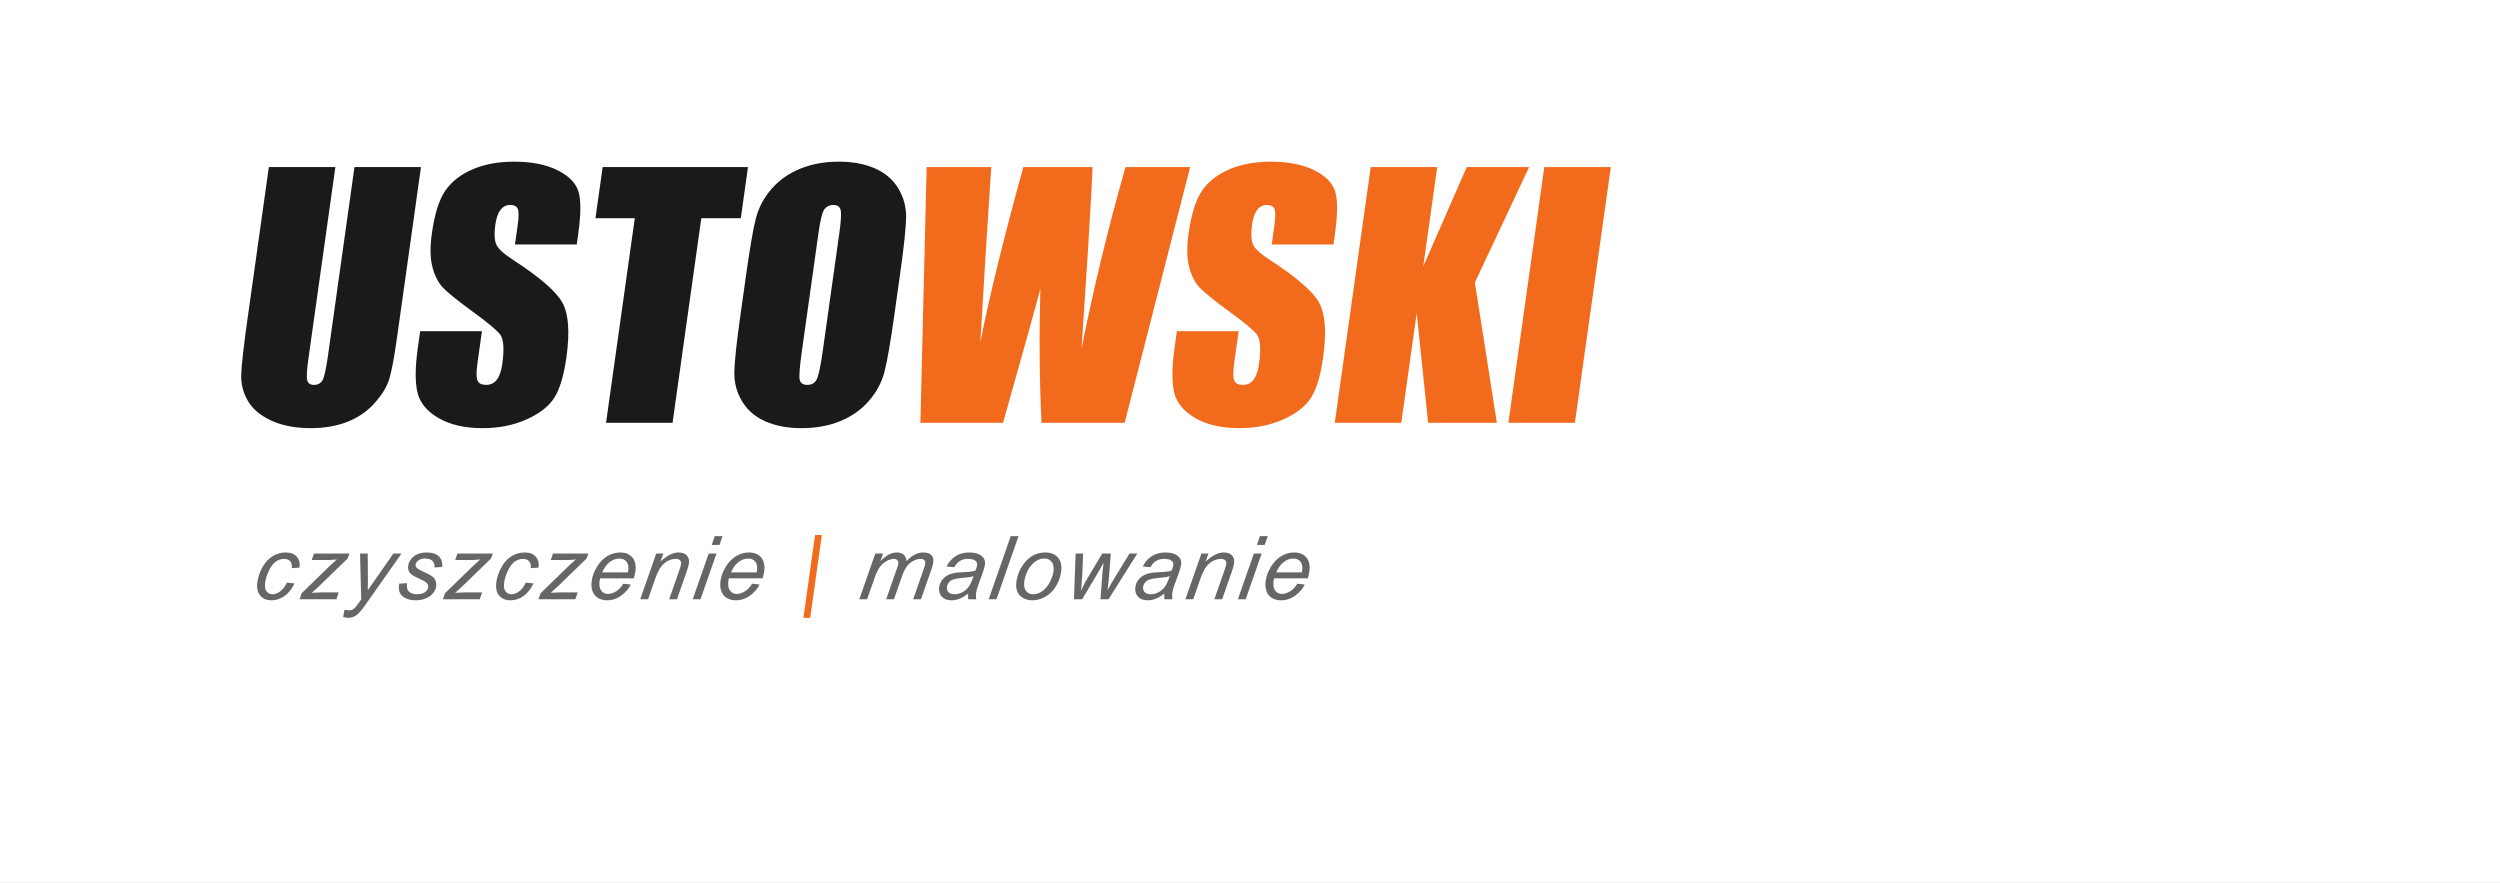
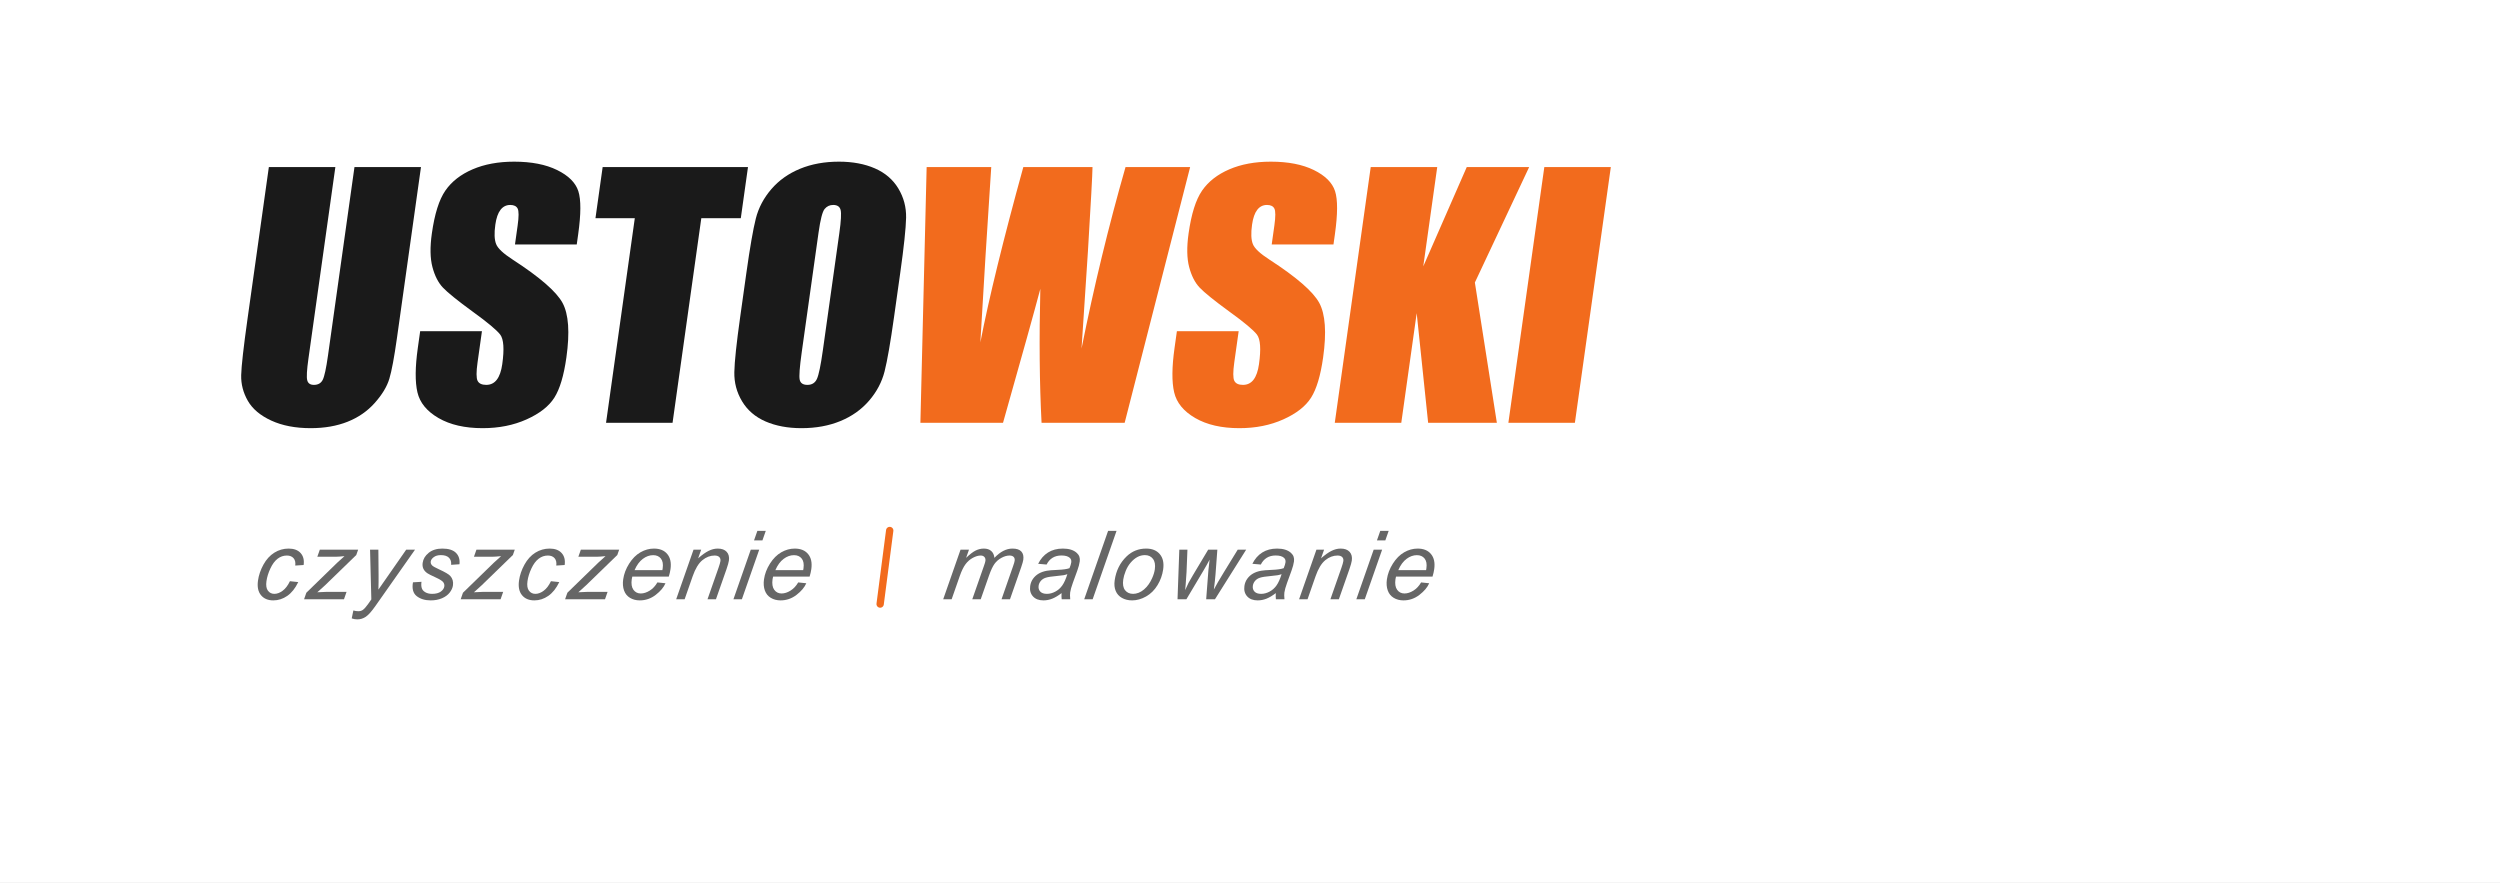
<svg xmlns="http://www.w3.org/2000/svg" viewBox="0 0 680 240">
  <rect width="680" height="240" fill="#ffffff" />
  <path d="M1041 1619V537Q1041 353 1029.0 278.5Q1017 204 958.0 125.5Q899 47 802.5 6.5Q706 -34 575 -34Q430 -34 319.0 14.0Q208 62 153.0 139.0Q98 216 88.0 301.5Q78 387 78 661V1619H499V405Q499 299 510.5 269.5Q522 240 557 240Q597 240 608.5 272.5Q620 305 620 426V1619Z" transform="matrix(0.042969,0,0.006039,-0.042969,60.00,115.00)" fill="#1a1a1a" />
  <path d="M976 1129H585V1249Q585 1333 570.0 1356.0Q555 1379 520 1379Q482 1379 462.5 1348.0Q443 1317 443 1254Q443 1173 465 1132Q486 1091 584 1033Q865 866 938 759Q1011 652 1011 414Q1011 241 970.5 159.0Q930 77 814.0 21.5Q698 -34 544 -34Q375 -34 255.5 30.0Q136 94 99.0 193.0Q62 292 62 474V580H453V383Q453 292 469.5 266.0Q486 240 528 240Q570 240 590.5 273.0Q611 306 611 371Q611 514 572 558Q532 602 375 705Q218 809 167.0 856.0Q116 903 82.5 986.0Q49 1069 49 1198Q49 1384 96.5 1470.0Q144 1556 250.0 1604.5Q356 1653 506 1653Q670 1653 785.5 1600.0Q901 1547 938.5 1466.5Q976 1386 976 1193Z" transform="matrix(0.042969,0,0.006039,-0.042969,108.12,115.00)" fill="#1a1a1a" />
  <path d="M932 1619V1295H682V0H261V1295H12V1619Z" transform="matrix(0.042969,0,0.006039,-0.042969,153.63,115.00)" fill="#1a1a1a" />
  <path d="M1046 671Q1046 427 1034.5 325.5Q1023 224 962.5 140.0Q902 56 799.0 11.0Q696 -34 559 -34Q429 -34 325.5 8.5Q222 51 159.0 136.0Q96 221 84.0 321.0Q72 421 72 671V948Q72 1192 83.5 1293.5Q95 1395 155.5 1479.0Q216 1563 319.0 1608.0Q422 1653 559 1653Q689 1653 792.5 1610.5Q896 1568 959.0 1483.0Q1022 1398 1034.0 1298.0Q1046 1198 1046 948ZM625 1203Q625 1316 612.5 1347.5Q600 1379 561 1379Q528 1379 510.5 1353.5Q493 1328 493 1203V447Q493 306 504.5 273.0Q516 240 558 240Q601 240 613.0 278.0Q625 316 625 459Z" transform="matrix(0.042969,0,0.006039,-0.042969,194.19,115.00)" fill="#1a1a1a" />
  <path d="M1668 1619 1481 0H955Q883 373 828 848Q803 645 711 0H188L0 1619H409L452 1054L496 509Q519 932 612 1619H1050Q1059 1548 1096 1085L1142 470Q1177 1057 1259 1619Z" transform="matrix(0.042969,0,0.006039,-0.042969,242.27,115.00)" fill="#f26b1d" />
  <path d="M976 1129H585V1249Q585 1333 570.0 1356.0Q555 1379 520 1379Q482 1379 462.5 1348.0Q443 1317 443 1254Q443 1173 465 1132Q486 1091 584 1033Q865 866 938 759Q1011 652 1011 414Q1011 241 970.5 159.0Q930 77 814.0 21.5Q698 -34 544 -34Q375 -34 255.5 30.0Q136 94 99.0 193.0Q62 292 62 474V580H453V383Q453 292 469.5 266.0Q486 240 528 240Q570 240 590.5 273.0Q611 306 611 371Q611 514 572 558Q532 602 375 705Q218 809 167.0 856.0Q116 903 82.5 986.0Q49 1069 49 1198Q49 1384 96.5 1470.0Q144 1556 250.0 1604.5Q356 1653 506 1653Q670 1653 785.5 1600.0Q901 1547 938.5 1466.5Q976 1386 976 1193Z" transform="matrix(0.042969,0,0.006039,-0.042969,313.95,115.00)" fill="#f26b1d" />
  <path d="M1087 1619 846 888 1110 0H675L505 694V0H84V1619H505V990L692 1619Z" transform="matrix(0.042969,0,0.006039,-0.042969,359.45,115.00)" fill="#f26b1d" />
  <path d="M505 1619V0H84V1619Z" transform="matrix(0.042969,0,0.006039,-0.042969,406.67,115.00)" fill="#f26b1d" />
-   <path d="M801 387 982 368Q914 169 788.5 72.5Q663 -24 503 -24Q330 -24 222.5 88.0Q115 200 115 401Q115 575 184.0 743.0Q253 911 381.5 998.5Q510 1086 675 1086Q846 1086 946.0 989.5Q1046 893 1046 734L868 722Q867 823 809.5 880.0Q752 937 658 937Q549 937 469.0 868.0Q389 799 343.5 658.5Q298 518 298 388Q298 252 358.0 184.0Q418 116 506 116Q594 116 674.5 183.0Q755 250 801 387Z" transform="matrix(0.011719,0,0.001647,-0.011719,68.00,163.00)" fill="#666666" />
-   <path d="M40 0 69 140 640 783Q701 851 776 924Q647 911 591 911H196L228 1062H1049L1025 948L449 301Q400 246 303 150Q454 159 510 159H928L895 0Z" transform="matrix(0.011719,0,0.001647,-0.011719,81.00,163.00)" fill="#666666" />
-   <path d="M0 -410 11 -240Q67 -256 120 -256Q175 -256 209 -231Q253 -198 305 -107L363 -3L186 1062H364L444 525Q468 366 485 207L960 1062H1149L472 -141Q374 -317 298.0 -374.0Q222 -431 123 -431Q60 -431 0 -410Z" transform="matrix(0.011719,0,0.001647,-0.011719,94.00,163.00)" fill="#666666" />
-   <path d="M85 363 266 374Q266 296 290.0 241.0Q314 186 378.5 151.0Q443 116 529 116Q649 116 709.0 164.0Q769 212 769 277Q769 324 733 366Q696 408 552.5 469.5Q409 531 369 556Q302 597 268.0 652.5Q234 708 234 780Q234 906 334.0 996.0Q434 1086 614 1086Q814 1086 918.5 993.5Q1023 901 1027 750L850 738Q846 834 782.0 890.0Q718 946 601 946Q507 946 455.0 903.0Q403 860 403 810Q403 760 448 722Q478 696 603 642Q811 552 865 500Q951 417 951 298Q951 219 902.5 143.0Q854 67 754.5 21.5Q655 -24 520 -24Q336 -24 207 67Q78 158 85 363Z" transform="matrix(0.011719,0,0.001647,-0.011719,107.00,163.00)" fill="#666666" />
-   <path d="M40 0 69 140 640 783Q701 851 776 924Q647 911 591 911H196L228 1062H1049L1025 948L449 301Q400 246 303 150Q454 159 510 159H928L895 0Z" transform="matrix(0.011719,0,0.001647,-0.011719,120.00,163.00)" fill="#666666" />
-   <path d="M801 387 982 368Q914 169 788.5 72.5Q663 -24 503 -24Q330 -24 222.5 88.0Q115 200 115 401Q115 575 184.0 743.0Q253 911 381.5 998.5Q510 1086 675 1086Q846 1086 946.0 989.5Q1046 893 1046 734L868 722Q867 823 809.5 880.0Q752 937 658 937Q549 937 469.0 868.0Q389 799 343.5 658.5Q298 518 298 388Q298 252 358.0 184.0Q418 116 506 116Q594 116 674.5 183.0Q755 250 801 387Z" transform="matrix(0.011719,0,0.001647,-0.011719,133.00,163.00)" fill="#666666" />
-   <path d="M40 0 69 140 640 783Q701 851 776 924Q647 911 591 911H196L228 1062H1049L1025 948L449 301Q400 246 303 150Q454 159 510 159H928L895 0Z" transform="matrix(0.011719,0,0.001647,-0.011719,146.00,163.00)" fill="#666666" />
-   <path d="M848 361 1024 343Q986 212 849.5 94.0Q713 -24 524 -24Q406 -24 307.5 30.5Q209 85 157.5 189.0Q106 293 106 426Q106 600 186.5 763.5Q267 927 395.0 1006.5Q523 1086 672 1086Q862 1086 975.5 968.0Q1089 850 1089 646Q1089 568 1075 486H293Q289 455 289 430Q289 281 357.5 202.5Q426 124 525 124Q618 124 708.0 185.0Q798 246 848 361ZM322 624H918Q919 652 919 664Q919 800 851.0 872.5Q783 945 676 945Q560 945 464.5 865.0Q369 785 322 624Z" transform="matrix(0.011719,0,0.001647,-0.011719,159.00,163.00)" fill="#666666" />
-   <path d="M68 0 290 1062H454L415 877Q522 986 615.0 1036.0Q708 1086 805 1086Q934 1086 1007.5 1016.0Q1081 946 1081 829Q1081 770 1055 643L920 0H739L880 673Q901 771 901 818Q901 871 864.5 904.0Q828 937 759 937Q620 937 511.5 837.0Q403 737 352 494L249 0Z" transform="matrix(0.011719,0,0.001647,-0.011719,173.35,163.00)" fill="#666666" />
-   <path d="M325 1261 368 1466H548L505 1261ZM61 0 283 1062H464L242 0Z" transform="matrix(0.011719,0,0.001647,-0.011719,187.70,163.00)" fill="#666666" />
-   <path d="M848 361 1024 343Q986 212 849.5 94.0Q713 -24 524 -24Q406 -24 307.5 30.5Q209 85 157.5 189.0Q106 293 106 426Q106 600 186.5 763.5Q267 927 395.0 1006.5Q523 1086 672 1086Q862 1086 975.5 968.0Q1089 850 1089 646Q1089 568 1075 486H293Q289 455 289 430Q289 281 357.5 202.5Q426 124 525 124Q618 124 708.0 185.0Q798 246 848 361ZM322 624H918Q919 652 919 664Q919 800 851.0 872.5Q783 945 676 945Q560 945 464.5 865.0Q369 785 322 624Z" transform="matrix(0.011719,0,0.001647,-0.011719,194.03,163.00)" fill="#666666" />
-   <path d="M188 -431V1491H345V-431Z" transform="matrix(0.011719,0,0.001647,-0.011719,217.04,163.00)" fill="#f26b1d" />
-   <path d="M67 0 289 1062H470L433 887Q534 1000 613.5 1043.0Q693 1086 786 1086Q885 1086 951.5 1033.5Q1018 981 1039 887Q1120 987 1209.5 1036.5Q1299 1086 1398 1086Q1531 1086 1597.5 1023.0Q1664 960 1664 846Q1664 797 1641 684L1498 0H1317L1463 702Q1482 788 1482 825Q1482 877 1449.0 907.0Q1416 937 1356 937Q1275 937 1191.0 888.0Q1107 839 1060.5 759.5Q1014 680 979 515L871 0H690L840 717Q856 790 856 821Q856 873 823.5 905.0Q791 937 739 937Q662 937 577.5 888.0Q493 839 440.0 751.5Q387 664 353 502L248 0Z" transform="matrix(0.011719,0,0.001647,-0.011719,232.95,163.00)" fill="#666666" />
-   <path d="M784 132Q690 51 603.0 13.5Q516 -24 417 -24Q270 -24 180.0 62.5Q90 149 90 284Q90 373 130.5 441.5Q171 510 238.0 551.5Q305 593 402 611Q463 623 633.5 630.0Q804 637 878 666Q899 740 899 789Q899 852 853 888Q790 938 669 938Q555 938 482.5 887.5Q410 837 377 744L194 760Q250 918 371.5 1002.0Q493 1086 678 1086Q875 1086 990 992Q1078 922 1078 810Q1078 725 1053 613L994 349Q966 223 966 144Q966 94 988 0H805Q790 52 784 132ZM851 538Q813 523 769.5 515.0Q726 507 624 498Q466 484 401.0 462.5Q336 441 303.0 394.0Q270 347 270 290Q270 214 322.5 165.0Q375 116 472 116Q562 116 645.0 163.5Q728 211 776.0 296.0Q824 381 851 538Z" transform="matrix(0.011719,0,0.001647,-0.011719,253.94,163.00)" fill="#666666" />
-   <path d="M54 0 360 1466H541L235 0Z" transform="matrix(0.011719,0,0.001647,-0.011719,268.29,163.00)" fill="#666666" />
-   <path d="M100 403Q100 714 283 918Q434 1086 679 1086Q871 1086 988.5 966.0Q1106 846 1106 642Q1106 459 1032.0 301.5Q958 144 821.5 60.0Q685 -24 534 -24Q410 -24 308.5 29.0Q207 82 153.5 179.0Q100 276 100 403ZM281 421Q281 271 353.0 193.5Q425 116 536 116Q594 116 651.0 139.5Q708 163 757.0 211.0Q806 259 840.5 320.5Q875 382 896 453Q927 552 927 643Q927 787 854.5 866.5Q782 946 672 946Q587 946 517.0 905.5Q447 865 390.5 787.0Q334 709 307.5 605.5Q281 502 281 421Z" transform="matrix(0.011719,0,0.001647,-0.011719,274.62,163.00)" fill="#666666" />
-   <path d="M270 0 159 1062H333L381 585L400 317Q402 287 406 196Q436 298 457.0 352.5Q478 407 524 508L777 1062H974L1009 531Q1017 410 1019 208Q1069 342 1182 580L1410 1062H1591L1072 0H884L844 623Q840 681 838 849Q797 742 741 618L460 0Z" transform="matrix(0.011719,0,0.001647,-0.011719,288.96,163.00)" fill="#666666" />
-   <path d="M784 132Q690 51 603.0 13.5Q516 -24 417 -24Q270 -24 180.0 62.5Q90 149 90 284Q90 373 130.5 441.5Q171 510 238.0 551.5Q305 593 402 611Q463 623 633.5 630.0Q804 637 878 666Q899 740 899 789Q899 852 853 888Q790 938 669 938Q555 938 482.5 887.5Q410 837 377 744L194 760Q250 918 371.5 1002.0Q493 1086 678 1086Q875 1086 990 992Q1078 922 1078 810Q1078 725 1053 613L994 349Q966 223 966 144Q966 94 988 0H805Q790 52 784 132ZM851 538Q813 523 769.5 515.0Q726 507 624 498Q466 484 401.0 462.5Q336 441 303.0 394.0Q270 347 270 290Q270 214 322.5 165.0Q375 116 472 116Q562 116 645.0 163.5Q728 211 776.0 296.0Q824 381 851 538Z" transform="matrix(0.011719,0,0.001647,-0.011719,307.30,163.00)" fill="#666666" />
-   <path d="M68 0 290 1062H454L415 877Q522 986 615.0 1036.0Q708 1086 805 1086Q934 1086 1007.5 1016.0Q1081 946 1081 829Q1081 770 1055 643L920 0H739L880 673Q901 771 901 818Q901 871 864.5 904.0Q828 937 759 937Q620 937 511.5 837.0Q403 737 352 494L249 0Z" transform="matrix(0.011719,0,0.001647,-0.011719,321.64,163.00)" fill="#666666" />
-   <path d="M325 1261 368 1466H548L505 1261ZM61 0 283 1062H464L242 0Z" transform="matrix(0.011719,0,0.001647,-0.011719,335.99,163.00)" fill="#666666" />
-   <path d="M848 361 1024 343Q986 212 849.5 94.0Q713 -24 524 -24Q406 -24 307.5 30.5Q209 85 157.5 189.0Q106 293 106 426Q106 600 186.5 763.5Q267 927 395.0 1006.5Q523 1086 672 1086Q862 1086 975.5 968.0Q1089 850 1089 646Q1089 568 1075 486H293Q289 455 289 430Q289 281 357.5 202.5Q426 124 525 124Q618 124 708.0 185.0Q798 246 848 361ZM322 624H918Q919 652 919 664Q919 800 851.0 872.5Q783 945 676 945Q560 945 464.5 865.0Q369 785 322 624Z" transform="matrix(0.011719,0,0.001647,-0.011719,342.32,163.00)" fill="#666666" />
+   <path d="M801 387 982 368Q914 169 788.5 72.5Q663 -24 503 -24Q330 -24 222.5 88.0Q115 200 115 401Q115 575 184.0 743.0Q253 911 381.5 998.5Q510 1086 675 1086Q846 1086 946.0 989.5Q1046 893 1046 734L868 722Q867 823 809.5 880.0Q752 937 658 937Q549 937 469.0 868.0Q389 799 343.5 658.5Q298 518 298 388Q298 252 358.0 184.0Q418 116 506 116Q594 116 674.5 183.0Q755 250 801 387Z" transform="matrix(0.012695,0,0.001784,-0.012695,68.00,163.00)" fill="#666666" />
+   <path d="M40 0 69 140 640 783Q701 851 776 924Q647 911 591 911H196L228 1062H1049L1025 948L449 301Q400 246 303 150Q454 159 510 159H928L895 0Z" transform="matrix(0.012695,0,0.001784,-0.012695,82.20,163.00)" fill="#666666" />
+   <path d="M0 -410 11 -240Q67 -256 120 -256Q175 -256 209 -231Q253 -198 305 -107L363 -3L186 1062H364L444 525Q468 366 485 207L960 1062H1149L472 -141Q374 -317 298.0 -374.0Q222 -431 123 -431Q60 -431 0 -410Z" transform="matrix(0.012695,0,0.001784,-0.012695,96.40,163.00)" fill="#666666" />
+   <path d="M85 363 266 374Q266 296 290.0 241.0Q314 186 378.5 151.0Q443 116 529 116Q649 116 709.0 164.0Q769 212 769 277Q769 324 733 366Q696 408 552.5 469.5Q409 531 369 556Q302 597 268.0 652.5Q234 708 234 780Q234 906 334.0 996.0Q434 1086 614 1086Q814 1086 918.5 993.5Q1023 901 1027 750L850 738Q846 834 782.0 890.0Q718 946 601 946Q507 946 455.0 903.0Q403 860 403 810Q403 760 448 722Q478 696 603 642Q811 552 865 500Q951 417 951 298Q951 219 902.5 143.0Q854 67 754.5 21.5Q655 -24 520 -24Q336 -24 207 67Q78 158 85 363Z" transform="matrix(0.012695,0,0.001784,-0.012695,110.60,163.00)" fill="#666666" />
+   <path d="M40 0 69 140 640 783Q701 851 776 924Q647 911 591 911H196L228 1062H1049L1025 948L449 301Q400 246 303 150Q454 159 510 159H928L895 0Z" transform="matrix(0.012695,0,0.001784,-0.012695,124.80,163.00)" fill="#666666" />
+   <path d="M801 387 982 368Q914 169 788.5 72.5Q663 -24 503 -24Q330 -24 222.5 88.0Q115 200 115 401Q115 575 184.0 743.0Q253 911 381.5 998.5Q510 1086 675 1086Q846 1086 946.0 989.5Q1046 893 1046 734L868 722Q867 823 809.5 880.0Q752 937 658 937Q549 937 469.0 868.0Q389 799 343.5 658.5Q298 518 298 388Q298 252 358.0 184.0Q418 116 506 116Q594 116 674.5 183.0Q755 250 801 387Z" transform="matrix(0.012695,0,0.001784,-0.012695,139.00,163.00)" fill="#666666" />
+   <path d="M40 0 69 140 640 783Q701 851 776 924Q647 911 591 911H196L228 1062H1049L1025 948L449 301Q400 246 303 150Q454 159 510 159H928L895 0Z" transform="matrix(0.012695,0,0.001784,-0.012695,153.20,163.00)" fill="#666666" />
+   <path d="M848 361 1024 343Q986 212 849.5 94.0Q713 -24 524 -24Q406 -24 307.5 30.5Q209 85 157.5 189.0Q106 293 106 426Q106 600 186.5 763.5Q267 927 395.0 1006.5Q523 1086 672 1086Q862 1086 975.5 968.0Q1089 850 1089 646Q1089 568 1075 486H293Q289 455 289 430Q289 281 357.5 202.5Q426 124 525 124Q618 124 708.0 185.0Q798 246 848 361ZM322 624H918Q919 652 919 664Q919 800 851.0 872.5Q783 945 676 945Q560 945 464.5 865.0Q369 785 322 624Z" transform="matrix(0.012695,0,0.001784,-0.012695,167.40,163.00)" fill="#666666" />
+   <path d="M68 0 290 1062H454L415 877Q522 986 615.0 1036.0Q708 1086 805 1086Q934 1086 1007.5 1016.0Q1081 946 1081 829Q1081 770 1055 643L920 0H739L880 673Q901 771 901 818Q901 871 864.5 904.0Q828 937 759 937Q620 937 511.5 837.0Q403 737 352 494L249 0Z" transform="matrix(0.012695,0,0.001784,-0.012695,183.06,163.00)" fill="#666666" />
+   <path d="M325 1261 368 1466H548L505 1261ZM61 0 283 1062H464L242 0Z" transform="matrix(0.012695,0,0.001784,-0.012695,198.72,163.00)" fill="#666666" />
+   <path d="M848 361 1024 343Q986 212 849.5 94.0Q713 -24 524 -24Q406 -24 307.5 30.5Q209 85 157.5 189.0Q106 293 106 426Q106 600 186.5 763.5Q267 927 395.0 1006.5Q523 1086 672 1086Q862 1086 975.5 968.0Q1089 850 1089 646Q1089 568 1075 486H293Q289 455 289 430Q289 281 357.5 202.5Q426 124 525 124Q618 124 708.0 185.0Q798 246 848 361ZM322 624H918Q919 652 919 664Q919 800 851.0 872.5Q783 945 676 945Q560 945 464.5 865.0Q369 785 322 624Z" transform="matrix(0.012695,0,0.001784,-0.012695,205.70,163.00)" fill="#666666" />
+   <line x1="242.0" y1="144.3" x2="239.4" y2="164.3" stroke="#f26b1d" stroke-width="2" stroke-linecap="round" />
+   <path d="M67 0 289 1062H470L433 887Q534 1000 613.5 1043.0Q693 1086 786 1086Q885 1086 951.5 1033.5Q1018 981 1039 887Q1120 987 1209.5 1036.5Q1299 1086 1398 1086Q1531 1086 1597.5 1023.0Q1664 960 1664 846Q1664 797 1641 684L1498 0H1317L1463 702Q1482 788 1482 825Q1482 877 1449.0 907.0Q1416 937 1356 937Q1275 937 1191.0 888.0Q1107 839 1060.5 759.5Q1014 680 979 515L871 0H690L840 717Q856 790 856 821Q856 873 823.5 905.0Q791 937 739 937Q662 937 577.5 888.0Q493 839 440.0 751.5Q387 664 353 502L248 0Z" transform="matrix(0.012695,0,0.001784,-0.012695,255.70,163.00)" fill="#666666" />
+   <path d="M784 132Q690 51 603.0 13.5Q516 -24 417 -24Q270 -24 180.0 62.5Q90 149 90 284Q90 373 130.5 441.5Q171 510 238.0 551.5Q305 593 402 611Q463 623 633.5 630.0Q804 637 878 666Q899 740 899 789Q899 852 853 888Q790 938 669 938Q555 938 482.5 887.5Q410 837 377 744L194 760Q250 918 371.5 1002.0Q493 1086 678 1086Q875 1086 990 992Q1078 922 1078 810Q1078 725 1053 613L994 349Q966 223 966 144Q966 94 988 0H805Q790 52 784 132ZM851 538Q813 523 769.5 515.0Q726 507 624 498Q466 484 401.0 462.5Q336 441 303.0 394.0Q270 347 270 290Q270 214 322.5 165.0Q375 116 472 116Q562 116 645.0 163.5Q728 211 776.0 296.0Q824 381 851 538Z" transform="matrix(0.012695,0,0.001784,-0.012695,278.56,163.00)" fill="#666666" />
+   <path d="M54 0 360 1466H541L235 0Z" transform="matrix(0.012695,0,0.001784,-0.012695,294.22,163.00)" fill="#666666" />
+   <path d="M100 403Q100 714 283 918Q434 1086 679 1086Q871 1086 988.5 966.0Q1106 846 1106 642Q1106 459 1032.0 301.5Q958 144 821.5 60.0Q685 -24 534 -24Q410 -24 308.5 29.0Q207 82 153.5 179.0Q100 276 100 403ZM281 421Q281 271 353.0 193.5Q425 116 536 116Q594 116 651.0 139.5Q708 163 757.0 211.0Q806 259 840.5 320.5Q875 382 896 453Q927 552 927 643Q927 787 854.5 866.5Q782 946 672 946Q587 946 517.0 905.5Q447 865 390.5 787.0Q334 709 307.5 605.5Q281 502 281 421Z" transform="matrix(0.012695,0,0.001784,-0.012695,301.20,163.00)" fill="#666666" />
+   <path d="M270 0 159 1062H333L381 585L400 317Q402 287 406 196Q436 298 457.0 352.5Q478 407 524 508L777 1062H974L1009 531Q1017 410 1019 208Q1069 342 1182 580L1410 1062H1591L1072 0H884L844 623Q840 681 838 849Q797 742 741 618L460 0Z" transform="matrix(0.012695,0,0.001784,-0.012695,316.86,163.00)" fill="#666666" />
+   <path d="M784 132Q690 51 603.0 13.5Q516 -24 417 -24Q270 -24 180.0 62.5Q90 149 90 284Q90 373 130.5 441.5Q171 510 238.0 551.5Q305 593 402 611Q463 623 633.5 630.0Q804 637 878 666Q899 740 899 789Q899 852 853 888Q790 938 669 938Q555 938 482.5 887.5Q410 837 377 744L194 760Q250 918 371.5 1002.0Q493 1086 678 1086Q875 1086 990 992Q1078 922 1078 810Q1078 725 1053 613L994 349Q966 223 966 144Q966 94 988 0H805Q790 52 784 132ZM851 538Q813 523 769.5 515.0Q726 507 624 498Q466 484 401.0 462.5Q336 441 303.0 394.0Q270 347 270 290Q270 214 322.5 165.0Q375 116 472 116Q562 116 645.0 163.5Q728 211 776.0 296.0Q824 381 851 538Z" transform="matrix(0.012695,0,0.001784,-0.012695,336.83,163.00)" fill="#666666" />
+   <path d="M68 0 290 1062H454L415 877Q522 986 615.0 1036.0Q708 1086 805 1086Q934 1086 1007.5 1016.0Q1081 946 1081 829Q1081 770 1055 643L920 0H739L880 673Q901 771 901 818Q901 871 864.5 904.0Q828 937 759 937Q620 937 511.5 837.0Q403 737 352 494L249 0Z" transform="matrix(0.012695,0,0.001784,-0.012695,352.49,163.00)" fill="#666666" />
+   <path d="M325 1261 368 1466H548L505 1261ZM61 0 283 1062H464L242 0Z" transform="matrix(0.012695,0,0.001784,-0.012695,368.15,163.00)" fill="#666666" />
+   <path d="M848 361 1024 343Q986 212 849.5 94.0Q713 -24 524 -24Q406 -24 307.5 30.5Q209 85 157.5 189.0Q106 293 106 426Q106 600 186.5 763.5Q267 927 395.0 1006.5Q523 1086 672 1086Q862 1086 975.5 968.0Q1089 850 1089 646Q1089 568 1075 486H293Q289 455 289 430Q289 281 357.5 202.5Q426 124 525 124Q618 124 708.0 185.0Q798 246 848 361ZM322 624H918Q919 652 919 664Q919 800 851.0 872.5Q783 945 676 945Q560 945 464.5 865.0Q369 785 322 624Z" transform="matrix(0.012695,0,0.001784,-0.012695,375.13,163.00)" fill="#666666" />
</svg>
